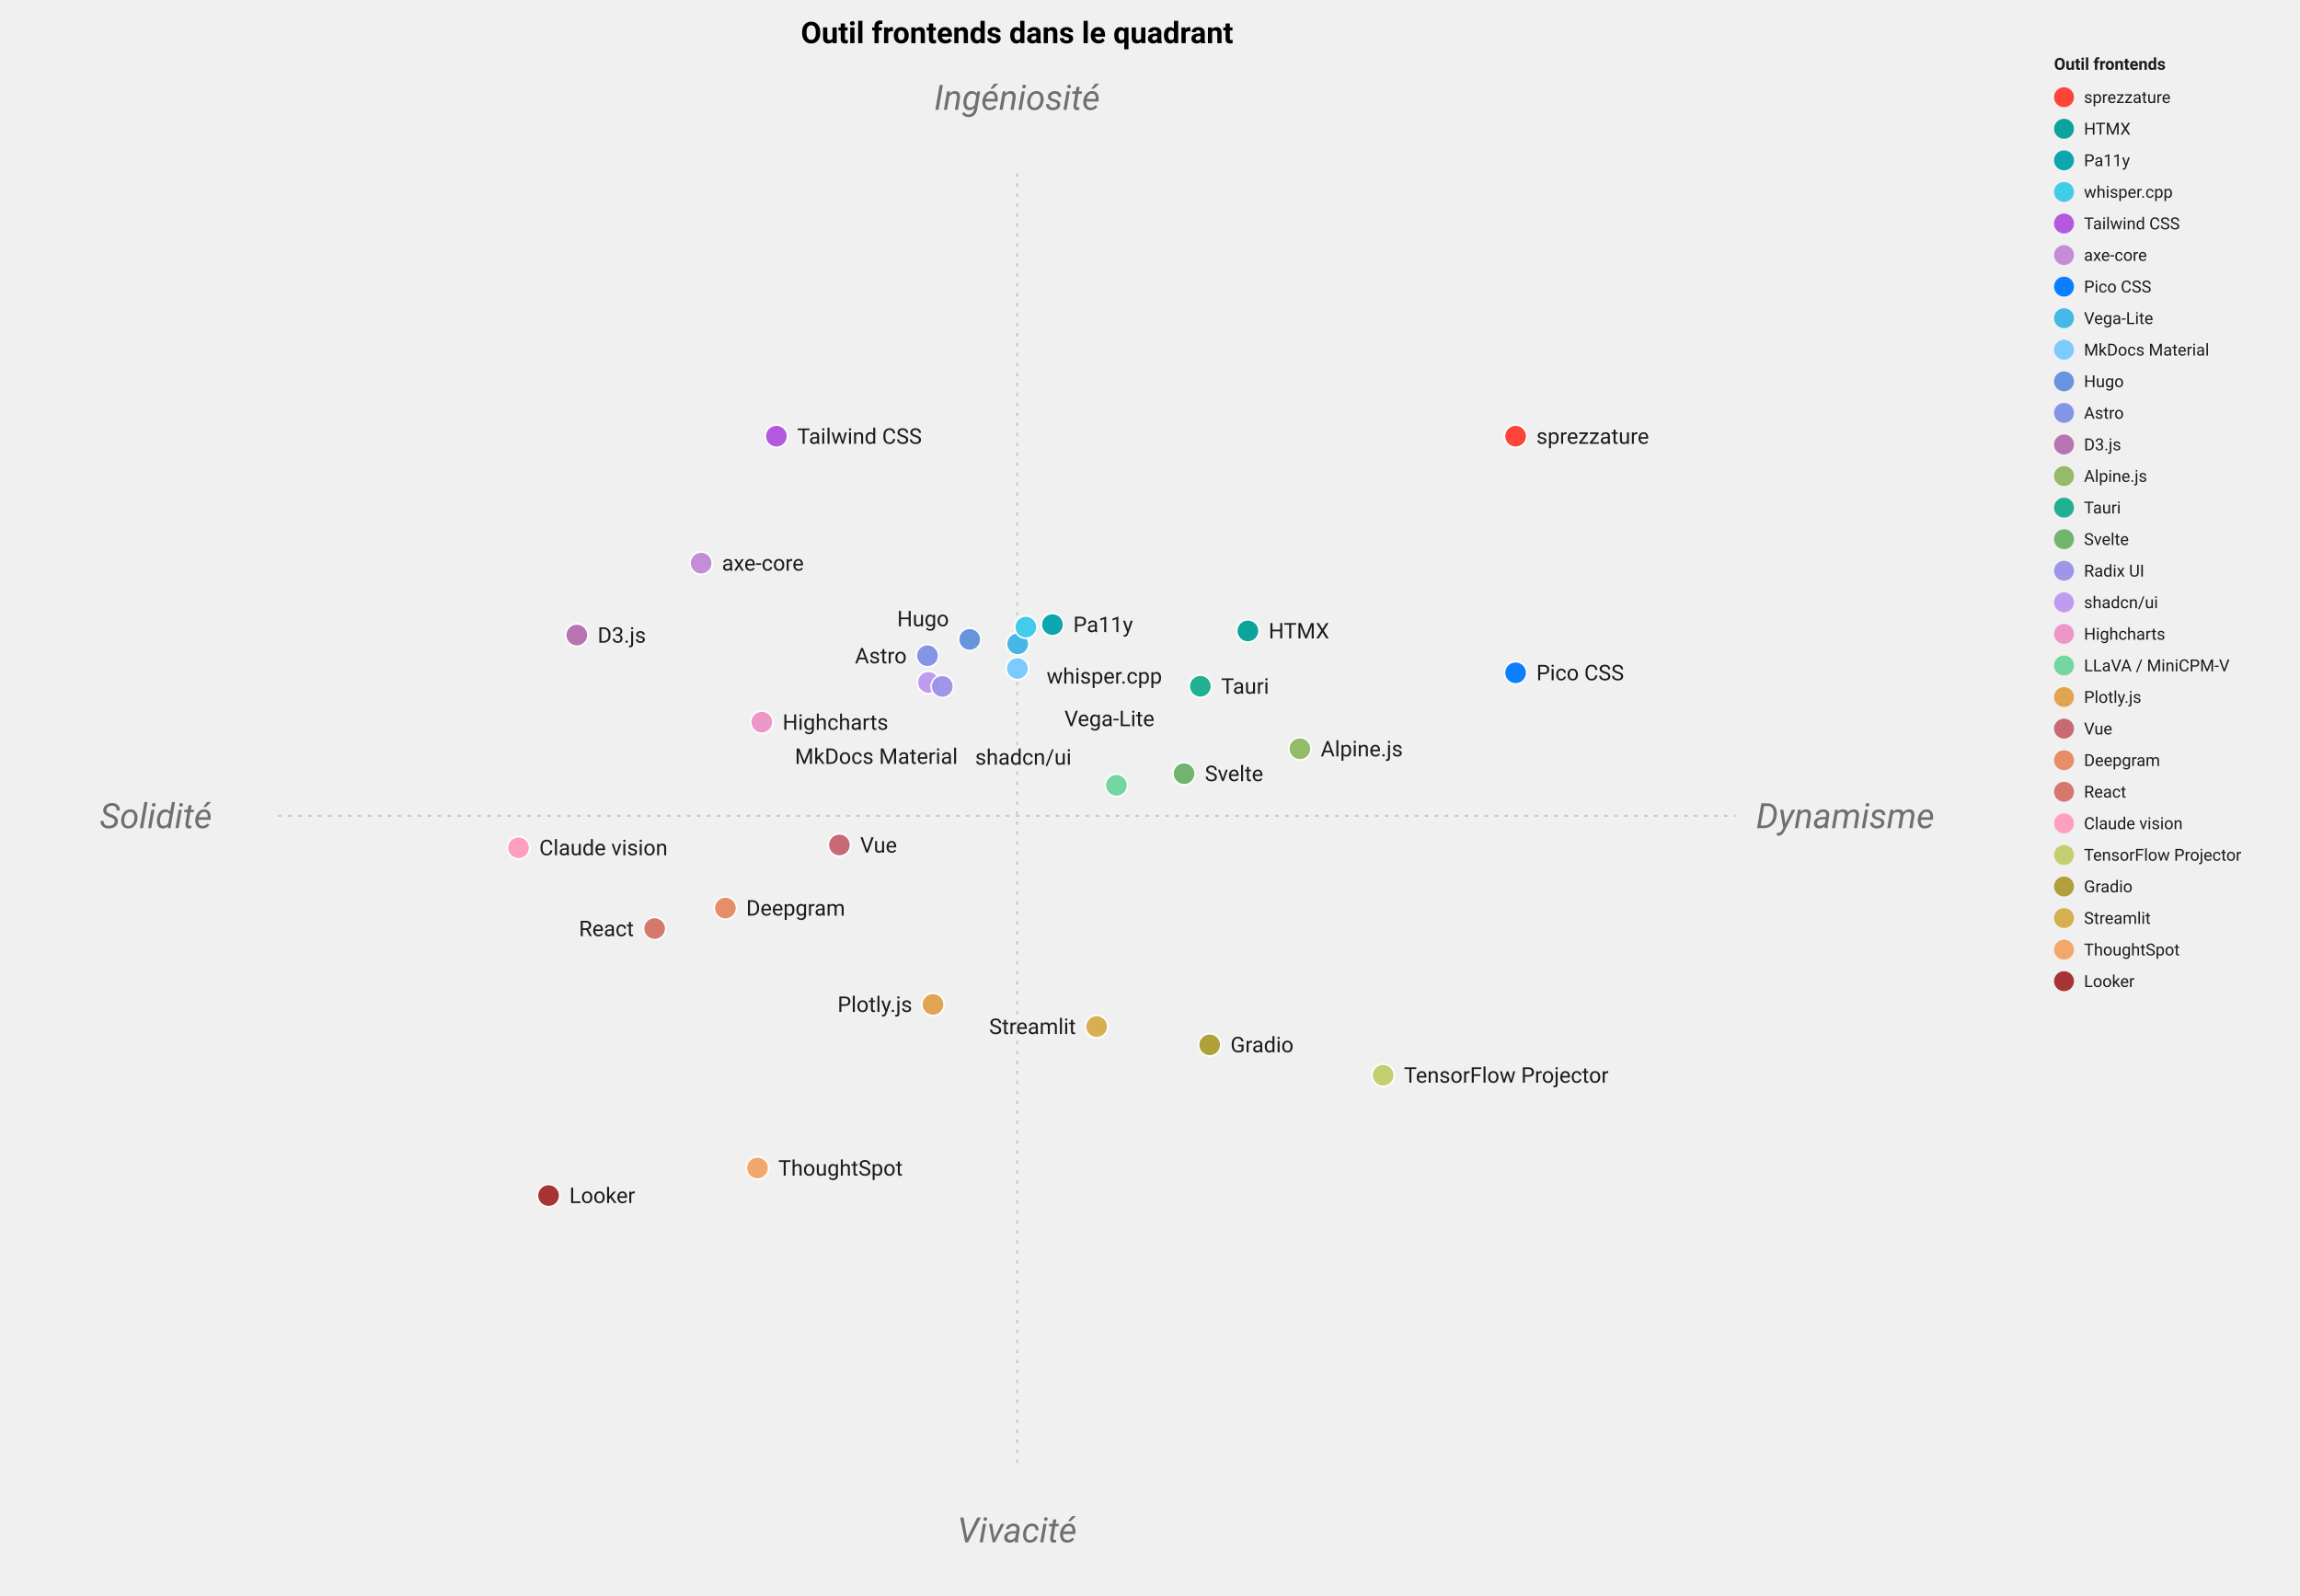
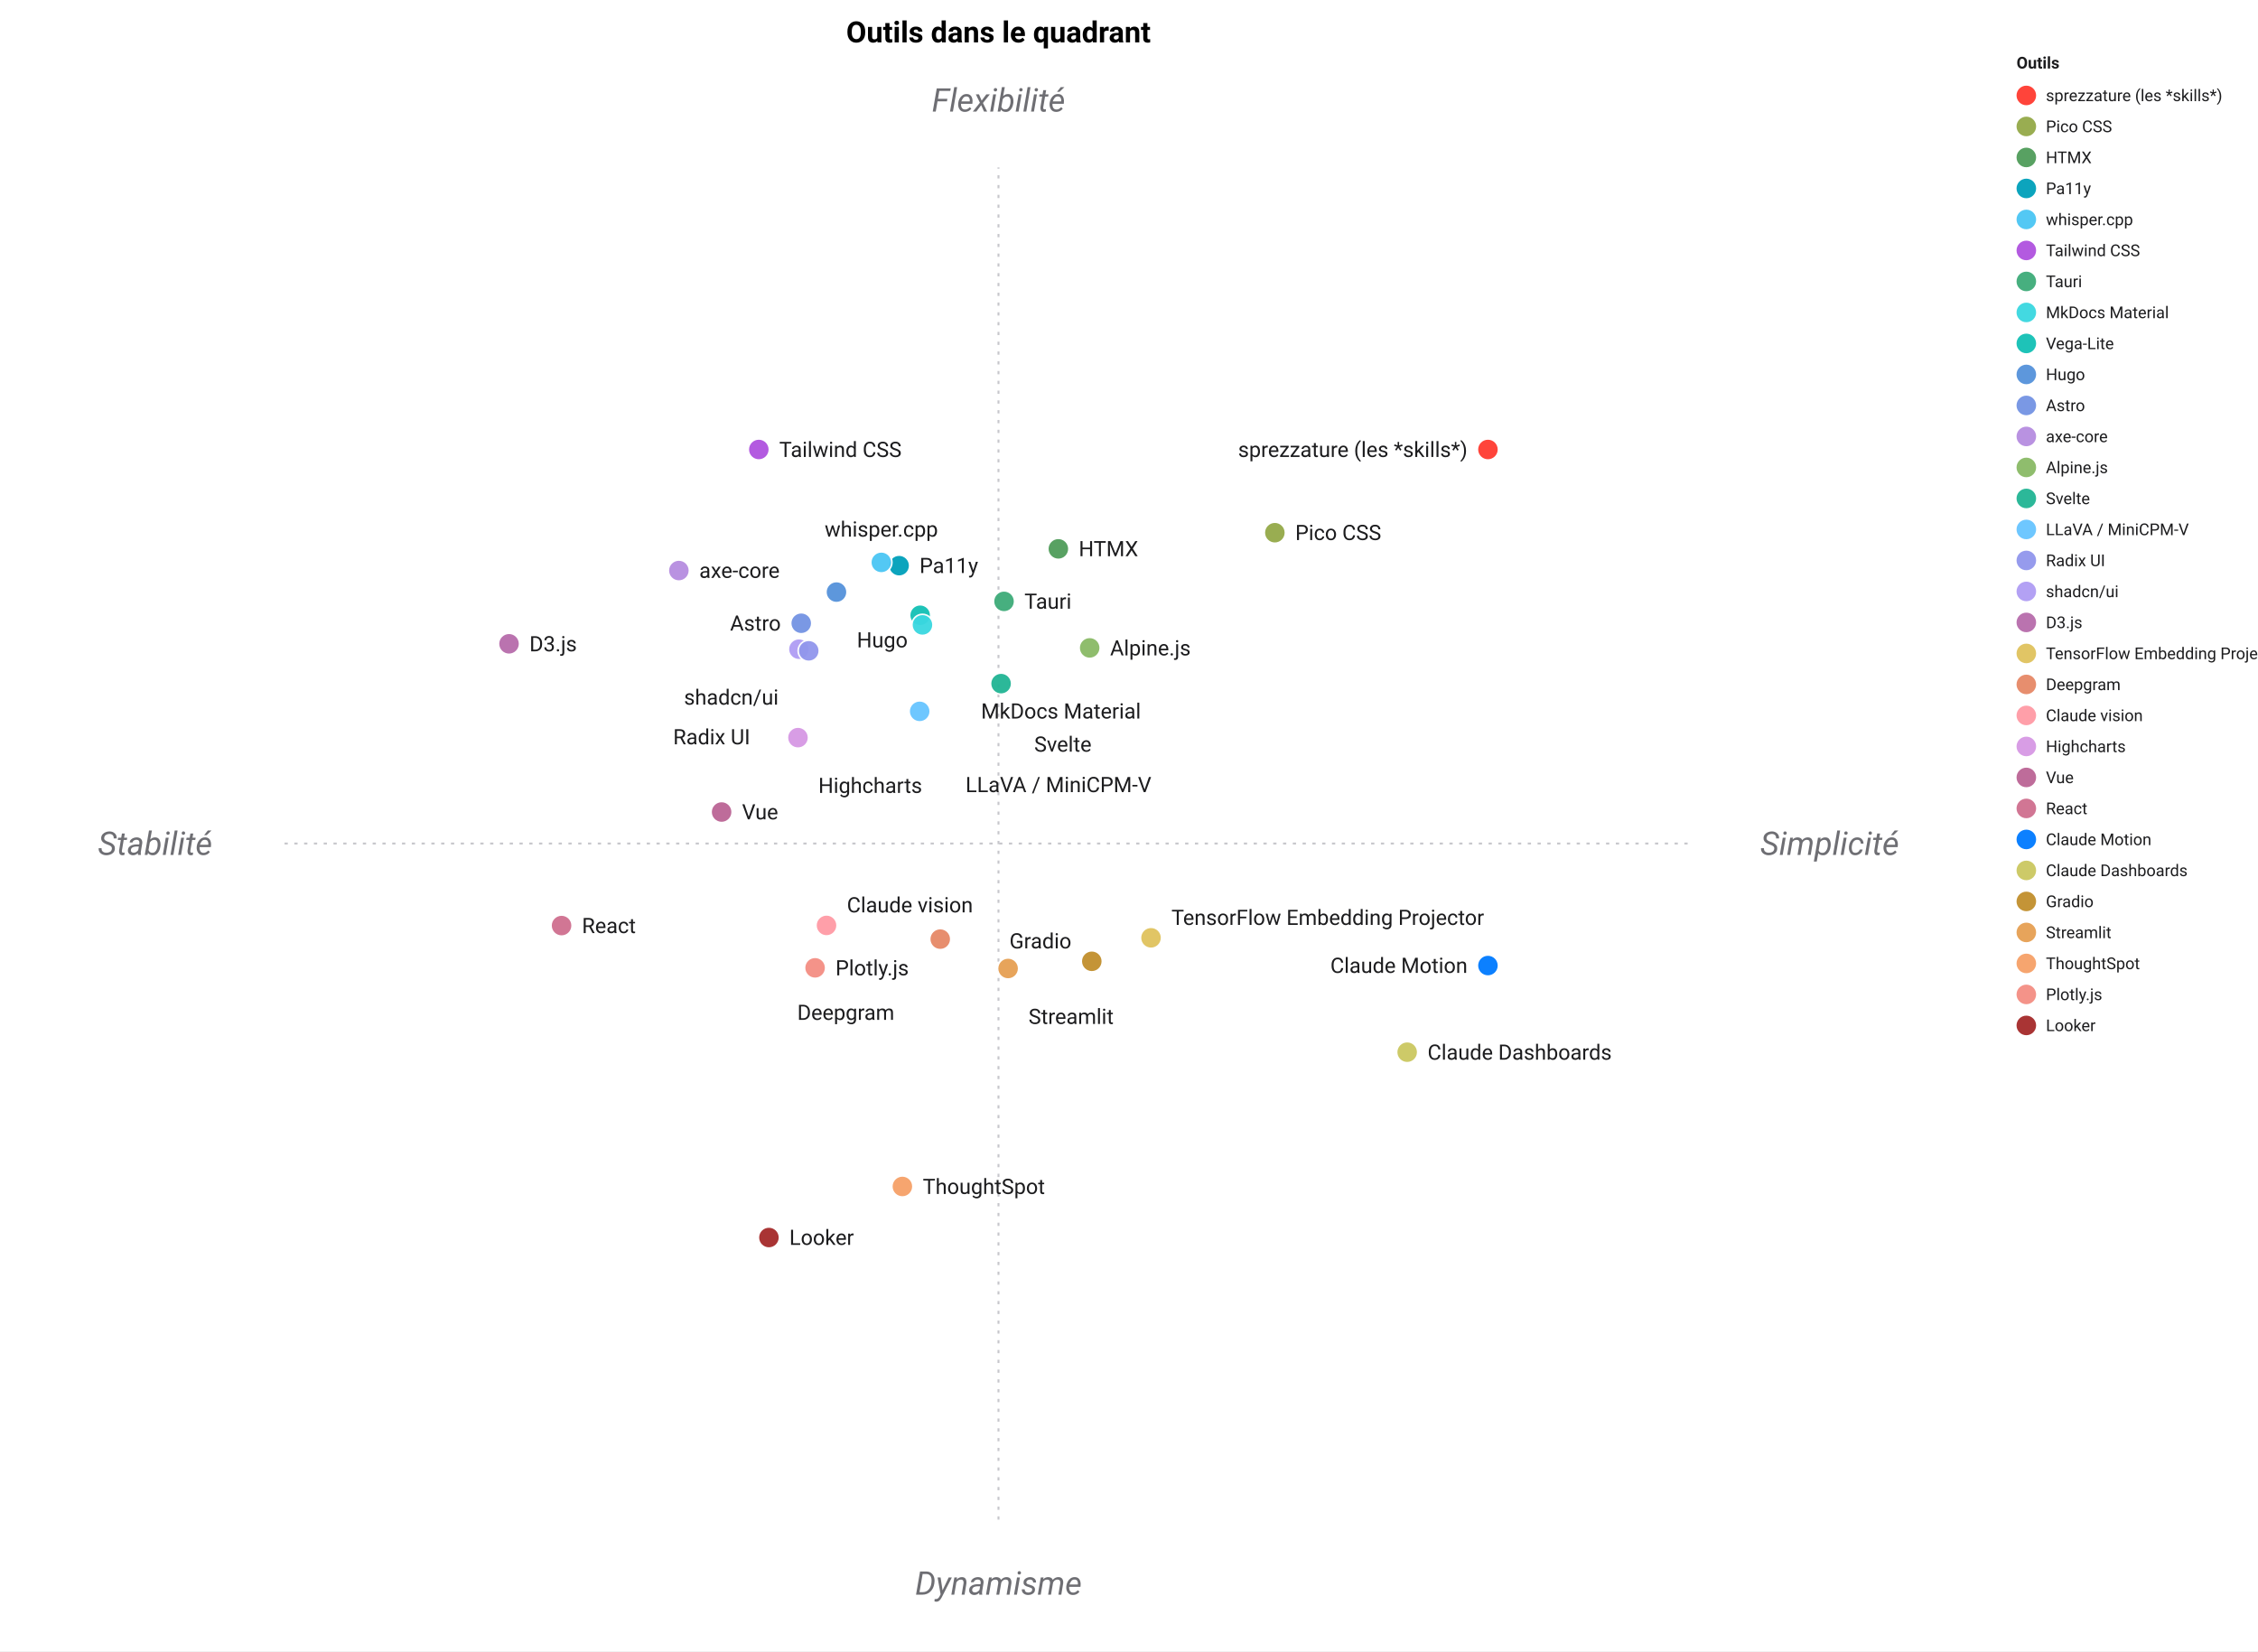
- <svg xmlns="http://www.w3.org/2000/svg" width="1384" height="960" viewBox="0 0 1384 960" role="img" aria-labelledby="sp-title sp-desc" font-family="Roboto, -apple-system, Helvetica, Arial, sans-serif">
+ <svg xmlns="http://www.w3.org/2000/svg" width="1384" height="1012" viewBox="0 0 1384 1012" role="img" aria-labelledby="sp-title sp-desc" font-family="Roboto, -apple-system, Helvetica, Arial, sans-serif">
+   <rect width="1384" height="1012" fill="#FFFFFF" />
  <style>.sp-dot{cursor:pointer}.sp-dot:hover circle,.sp-dot:focus circle{stroke-width:2.4}.sp-dot:hover,.sp-dot:focus{filter:brightness(1.08);outline:none}</style>
-   <line x1="167.4" y1="491.0" x2="1044.4" y2="491.0" stroke="#C7C7CC" stroke-width="1.2" stroke-dasharray="2,4" />
-   <line x1="612.0" y1="880.4" x2="612.0" y2="101.6" stroke="#C7C7CC" stroke-width="1.2" stroke-dasharray="2,4" />
-   <text data-pole="right" x="1164.0" y="498.4" font-size="21" font-style="italic" fill="#6E6E73" text-anchor="end">Dynamisme</text>
-   <text data-pole="left" x="60.0" y="498.4" font-size="21" font-style="italic" fill="#6E6E73" text-anchor="start">Solidité</text>
-   <text data-pole="top" x="612.0" y="66.1" font-size="21" font-style="italic" fill="#6E6E73" text-anchor="middle">Ingéniosité</text>
-   <text data-pole="bottom" x="612.0" y="928.2" font-size="21" font-style="italic" fill="#6E6E73" text-anchor="middle">Vivacité</text>
-   <g class="sp-dot" tabindex="0" role="img" aria-label="Outil frontends: sprezzature Local-first: 5 Léger: 5 Personnalisable: 5 Accessibilité: 5 Maturité: 2 Intégré: 5 Interactif: 4 Libre: 5 Facilité: 4 Écosystème: 2">
-     <circle cx="912.0" cy="262.5" r="6.72" fill="#FF3B30" stroke="white" stroke-width="1" opacity="0.95" />
+   <line x1="174.4" y1="517.0" x2="1038.0" y2="517.0" stroke="#C7C7CC" stroke-width="1.2" stroke-dasharray="2,4" />
+   <line x1="612.0" y1="931.4" x2="612.0" y2="102.6" stroke="#C7C7CC" stroke-width="1.2" stroke-dasharray="2,4" />
+   <text data-pole="right" x="1164.0" y="524.0" font-size="20" font-style="italic" fill="#6E6E73" text-anchor="end">Simplicité</text>
+   <text data-pole="left" x="60.0" y="524.0" font-size="20" font-style="italic" fill="#6E6E73" text-anchor="start">Stabilité</text>
+   <text data-pole="top" x="612.0" y="68.4" font-size="20" font-style="italic" fill="#6E6E73" text-anchor="middle">Flexibilité</text>
+   <text data-pole="bottom" x="612.0" y="977.4" font-size="20" font-style="italic" fill="#6E6E73" text-anchor="middle">Dynamisme</text>
+   <g class="sp-dot" tabindex="0" role="img" aria-label="Outils: sprezzature (les *skills*) Local-first: 5 Léger: 5 Personnalisable: 5 Accessibilité: 5 Maturité: 2 Intégré: 5 Interactif: 4 Libre: 5 Facilité: 4 Écosystème: 2">
+     <circle cx="912.0" cy="275.5" r="6.48" fill="#FF3B30" stroke="white" stroke-width="1" opacity="0.95" />
  </g>
-   <text x="924.5" y="267.1" font-size="13" fill="#1C1C1E" text-anchor="start">sprezzature</text>
-   <g class="sp-dot" tabindex="0" role="img" aria-label="Outil frontends: React Local-first: 5 Léger: 1 Personnalisable: 3 Accessibilité: 2 Maturité: 5 Intégré: 1 Interactif: 4 Libre: 5 Facilité: 2 Écosystème: 5">
-     <circle cx="393.9" cy="558.8" r="6.72" fill="#D47366" stroke="white" stroke-width="1" opacity="0.95" />
+   <text x="899.5" y="280.1" font-size="13" fill="#1C1C1E" text-anchor="end">sprezzature (les *skills*)</text>
+   <g class="sp-dot" tabindex="0" role="img" aria-label="Outils: React Local-first: 5 Léger: 1 Personnalisable: 3 Accessibilité: 2 Maturité: 5 Intégré: 1 Interactif: 4 Libre: 5 Facilité: 2 Écosystème: 5">
+     <circle cx="344.2" cy="567.3" r="6.48" fill="#CF6F8F" stroke="white" stroke-width="1" opacity="0.95" />
  </g>
-   <text x="381.4" y="563.4" font-size="13" fill="#1C1C1E" text-anchor="end">React</text>
-   <g class="sp-dot" tabindex="0" role="img" aria-label="Outil frontends: Vue Local-first: 5 Léger: 2 Personnalisable: 3 Accessibilité: 3 Maturité: 5 Intégré: 1 Interactif: 4 Libre: 5 Facilité: 3 Écosystème: 4">
-     <circle cx="505.1" cy="508.5" r="6.72" fill="#C5646E" stroke="white" stroke-width="1" opacity="0.95" />
+   <text x="356.7" y="571.9" font-size="13" fill="#1C1C1E" text-anchor="start">React</text>
+   <g class="sp-dot" tabindex="0" role="img" aria-label="Outils: Vue Local-first: 5 Léger: 2 Personnalisable: 3 Accessibilité: 3 Maturité: 5 Intégré: 1 Interactif: 4 Libre: 5 Facilité: 3 Écosystème: 4">
+     <circle cx="442.3" cy="497.7" r="6.48" fill="#BB6595" stroke="white" stroke-width="1" opacity="0.95" />
  </g>
-   <text x="517.6" y="513.1" font-size="13" fill="#1C1C1E" text-anchor="start">Vue</text>
-   <g class="sp-dot" tabindex="0" role="img" aria-label="Outil frontends: Svelte Local-first: 5 Léger: 4 Personnalisable: 3 Accessibilité: 3 Maturité: 4 Intégré: 1 Interactif: 4 Libre: 5 Facilité: 4 Écosystème: 3">
-     <circle cx="712.5" cy="465.6" r="6.72" fill="#6AB169" stroke="white" stroke-width="1" opacity="0.95" />
+   <text x="454.8" y="502.2" font-size="13" fill="#1C1C1E" text-anchor="start">Vue</text>
+   <g class="sp-dot" tabindex="0" role="img" aria-label="Outils: Svelte Local-first: 5 Léger: 4 Personnalisable: 3 Accessibilité: 3 Maturité: 4 Intégré: 1 Interactif: 4 Libre: 5 Facilité: 4 Écosystème: 3">
+     <circle cx="613.6" cy="419.0" r="6.48" fill="#22B494" stroke="white" stroke-width="1" opacity="0.95" />
  </g>
-   <text x="725.0" y="470.1" font-size="13" fill="#1C1C1E" text-anchor="start">Svelte</text>
-   <g class="sp-dot" tabindex="0" role="img" aria-label="Outil frontends: HTMX Local-first: 5 Léger: 4 Personnalisable: 4 Accessibilité: 4 Maturité: 3 Intégré: 1 Interactif: 3 Libre: 5 Facilité: 4 Écosystème: 3">
-     <circle cx="750.9" cy="379.7" r="6.72" fill="#00A096" stroke="white" stroke-width="1" opacity="0.95" />
+   <text x="633.9" y="460.7" font-size="13" fill="#1C1C1E" text-anchor="start">Svelte</text>
+   <g class="sp-dot" tabindex="0" role="img" aria-label="Outils: HTMX Local-first: 5 Léger: 4 Personnalisable: 4 Accessibilité: 4 Maturité: 3 Intégré: 1 Interactif: 3 Libre: 5 Facilité: 4 Écosystème: 3">
+     <circle cx="648.7" cy="336.4" r="6.48" fill="#509C5A" stroke="white" stroke-width="1" opacity="0.95" />
  </g>
-   <text x="763.4" y="384.2" font-size="13" fill="#1C1C1E" text-anchor="start">HTMX</text>
-   <g class="sp-dot" tabindex="0" role="img" aria-label="Outil frontends: Alpine.js Local-first: 5 Léger: 4 Personnalisable: 3 Accessibilité: 3 Maturité: 3 Intégré: 1 Interactif: 3 Libre: 5 Facilité: 4 Écosystème: 3">
-     <circle cx="782.2" cy="450.6" r="6.72" fill="#90B961" stroke="white" stroke-width="1" opacity="0.95" />
+   <text x="661.2" y="340.9" font-size="13" fill="#1C1C1E" text-anchor="start">HTMX</text>
+   <g class="sp-dot" tabindex="0" role="img" aria-label="Outils: Alpine.js Local-first: 5 Léger: 4 Personnalisable: 3 Accessibilité: 3 Maturité: 3 Intégré: 1 Interactif: 3 Libre: 5 Facilité: 4 Écosystème: 3">
+     <circle cx="667.9" cy="397.1" r="6.48" fill="#89BA66" stroke="white" stroke-width="1" opacity="0.95" />
  </g>
-   <text x="794.7" y="455.2" font-size="13" fill="#1C1C1E" text-anchor="start">Alpine.js</text>
-   <g class="sp-dot" tabindex="0" role="img" aria-label="Outil frontends: Tailwind CSS Local-first: 5 Léger: 4 Personnalisable: 5 Accessibilité: 4 Maturité: 5 Intégré: 2 Interactif: 1 Libre: 5 Facilité: 4 Écosystème: 5">
-     <circle cx="467.2" cy="262.5" r="6.72" fill="#AF52DE" stroke="white" stroke-width="1" opacity="0.95" />
+   <text x="680.4" y="401.7" font-size="13" fill="#1C1C1E" text-anchor="start">Alpine.js</text>
+   <g class="sp-dot" tabindex="0" role="img" aria-label="Outils: Tailwind CSS Local-first: 5 Léger: 4 Personnalisable: 5 Accessibilité: 4 Maturité: 5 Intégré: 2 Interactif: 1 Libre: 5 Facilité: 4 Écosystème: 5">
+     <circle cx="465.1" cy="275.5" r="6.48" fill="#AF52DE" stroke="white" stroke-width="1" opacity="0.95" />
  </g>
-   <text x="479.7" y="267.1" font-size="13" fill="#1C1C1E" text-anchor="start">Tailwind CSS</text>
-   <g class="sp-dot" tabindex="0" role="img" aria-label="Outil frontends: Pico CSS Local-first: 5 Léger: 5 Personnalisable: 2 Accessibilité: 4 Maturité: 3 Intégré: 1 Interactif: 1 Libre: 5 Facilité: 5 Écosystème: 2">
-     <circle cx="912.0" cy="404.9" r="6.72" fill="#007AFF" stroke="white" stroke-width="1" opacity="0.95" />
+   <text x="477.6" y="280.1" font-size="13" fill="#1C1C1E" text-anchor="start">Tailwind CSS</text>
+   <g class="sp-dot" tabindex="0" role="img" aria-label="Outils: Pico CSS Local-first: 5 Léger: 5 Personnalisable: 2 Accessibilité: 4 Maturité: 3 Intégré: 1 Interactif: 1 Libre: 5 Facilité: 5 Écosystème: 2">
+     <circle cx="781.4" cy="326.5" r="6.48" fill="#94A948" stroke="white" stroke-width="1" opacity="0.95" />
  </g>
-   <text x="924.5" y="409.4" font-size="13" fill="#1C1C1E" text-anchor="start">Pico CSS</text>
-   <g class="sp-dot" tabindex="0" role="img" aria-label="Outil frontends: shadcn/ui Local-first: 5 Léger: 3 Personnalisable: 4 Accessibilité: 4 Maturité: 4 Intégré: 1 Interactif: 4 Libre: 5 Facilité: 3 Écosystème: 4">
-     <circle cx="558.7" cy="410.7" r="6.72" fill="#BC99EE" stroke="white" stroke-width="1" opacity="0.95" />
+   <text x="793.9" y="331.0" font-size="13" fill="#1C1C1E" text-anchor="start">Pico CSS</text>
+   <g class="sp-dot" tabindex="0" role="img" aria-label="Outils: shadcn/ui Local-first: 5 Léger: 3 Personnalisable: 4 Accessibilité: 4 Maturité: 4 Intégré: 1 Interactif: 4 Libre: 5 Facilité: 3 Écosystème: 4">
+     <circle cx="489.7" cy="397.9" r="6.48" fill="#AF9CF3" stroke="white" stroke-width="1" opacity="0.95" />
  </g>
-   <text x="586.8" y="460.2" font-size="13" fill="#1C1C1E" text-anchor="start">shadcn/ui</text>
-   <g class="sp-dot" tabindex="0" role="img" aria-label="Outil frontends: Radix UI Local-first: 5 Léger: 3 Personnalisable: 3 Accessibilité: 5 Maturité: 4 Intégré: 1 Interactif: 4 Libre: 5 Facilité: 3 Écosystème: 4">
-     <circle cx="567.0" cy="413.1" r="6.72" fill="#9C92E9" stroke="white" stroke-width="1" opacity="0.95" />
+   <text x="477.2" y="431.9" font-size="13" fill="#1C1C1E" text-anchor="end">shadcn/ui</text>
+   <g class="sp-dot" tabindex="0" role="img" aria-label="Outils: Radix UI Local-first: 5 Léger: 3 Personnalisable: 3 Accessibilité: 5 Maturité: 4 Intégré: 1 Interactif: 4 Libre: 5 Facilité: 3 Écosystème: 4">
+     <circle cx="495.7" cy="398.9" r="6.48" fill="#9196EC" stroke="white" stroke-width="1" opacity="0.95" />
  </g>
-   <g class="sp-dot" tabindex="0" role="img" aria-label="Outil frontends: Vega-Lite Local-first: 5 Léger: 3 Personnalisable: 4 Accessibilité: 4 Maturité: 4 Intégré: 2 Interactif: 4 Libre: 5 Facilité: 4 Écosystème: 4">
-     <circle cx="612.4" cy="387.5" r="6.72" fill="#3FB5E7" stroke="white" stroke-width="1" opacity="0.95" />
+   <text x="459.8" y="456.2" font-size="13" fill="#1C1C1E" text-anchor="end">Radix UI</text>
+   <g class="sp-dot" tabindex="0" role="img" aria-label="Outils: Vega-Lite Local-first: 5 Léger: 3 Personnalisable: 4 Accessibilité: 4 Maturité: 4 Intégré: 2 Interactif: 4 Libre: 5 Facilité: 4 Écosystème: 4">
+     <circle cx="564.0" cy="377.1" r="6.48" fill="#13C0B4" stroke="white" stroke-width="1" opacity="0.95" />
  </g>
-   <text x="640.5" y="437.0" font-size="13" fill="#1C1C1E" text-anchor="start">Vega-Lite</text>
-   <g class="sp-dot" tabindex="0" role="img" aria-label="Outil frontends: D3.js Local-first: 5 Léger: 4 Personnalisable: 5 Accessibilité: 3 Maturité: 5 Intégré: 1 Interactif: 5 Libre: 5 Facilité: 1 Écosystème: 5">
-     <circle cx="347.1" cy="382.2" r="6.72" fill="#B66DAE" stroke="white" stroke-width="1" opacity="0.95" />
+   <g class="sp-dot" tabindex="0" role="img" aria-label="Outils: D3.js Local-first: 5 Léger: 4 Personnalisable: 5 Accessibilité: 3 Maturité: 5 Intégré: 1 Interactif: 5 Libre: 5 Facilité: 1 Écosystème: 5">
+     <circle cx="312.0" cy="394.6" r="6.48" fill="#B76CAB" stroke="white" stroke-width="1" opacity="0.95" />
  </g>
-   <text x="359.6" y="386.8" font-size="13" fill="#1C1C1E" text-anchor="start">D3.js</text>
-   <g class="sp-dot" tabindex="0" role="img" aria-label="Outil frontends: Plotly.js Local-first: 5 Léger: 1 Personnalisable: 2 Accessibilité: 3 Maturité: 4 Intégré: 1 Interactif: 5 Libre: 4 Facilité: 3 Écosystème: 4">
-     <circle cx="561.4" cy="604.5" r="6.72" fill="#E0A14C" stroke="white" stroke-width="1" opacity="0.95" />
+   <text x="324.5" y="399.2" font-size="13" fill="#1C1C1E" text-anchor="start">D3.js</text>
+   <g class="sp-dot" tabindex="0" role="img" aria-label="Outils: Plotly.js Local-first: 5 Léger: 1 Personnalisable: 2 Accessibilité: 3 Maturité: 4 Intégré: 1 Interactif: 5 Libre: 4 Facilité: 3 Écosystème: 4">
+     <circle cx="499.6" cy="593.2" r="6.48" fill="#F38E83" stroke="white" stroke-width="1" opacity="0.95" />
  </g>
-   <text x="548.9" y="609.0" font-size="13" fill="#1C1C1E" text-anchor="end">Plotly.js</text>
-   <g class="sp-dot" tabindex="0" role="img" aria-label="Outil frontends: Gradio Local-first: 4 Léger: 2 Personnalisable: 1 Accessibilité: 3 Maturité: 4 Intégré: 1 Interactif: 4 Libre: 4 Facilité: 5 Écosystème: 3">
-     <circle cx="727.9" cy="628.8" r="6.72" fill="#AC9C31" stroke="white" stroke-width="1" opacity="0.95" />
+   <text x="512.1" y="597.8" font-size="13" fill="#1C1C1E" text-anchor="start">Plotly.js</text>
+   <g class="sp-dot" tabindex="0" role="img" aria-label="Outils: Gradio Local-first: 4 Léger: 2 Personnalisable: 1 Accessibilité: 3 Maturité: 4 Intégré: 1 Interactif: 4 Libre: 4 Facilité: 5 Écosystème: 3">
+     <circle cx="669.2" cy="589.2" r="6.48" fill="#C18F2D" stroke="white" stroke-width="1" opacity="0.95" />
  </g>
-   <text x="740.4" y="633.3" font-size="13" fill="#1C1C1E" text-anchor="start">Gradio</text>
-   <g class="sp-dot" tabindex="0" role="img" aria-label="Outil frontends: Streamlit Local-first: 4 Léger: 2 Personnalisable: 1 Accessibilité: 3 Maturité: 4 Intégré: 1 Interactif: 4 Libre: 4 Facilité: 5 Écosystème: 4">
-     <circle cx="659.9" cy="617.8" r="6.72" fill="#D4AC49" stroke="white" stroke-width="1" opacity="0.95" />
+   <text x="656.7" y="581.3" font-size="13" fill="#1C1C1E" text-anchor="end">Gradio</text>
+   <g class="sp-dot" tabindex="0" role="img" aria-label="Outils: Streamlit Local-first: 4 Léger: 2 Personnalisable: 1 Accessibilité: 3 Maturité: 4 Intégré: 1 Interactif: 4 Libre: 4 Facilité: 5 Écosystème: 4">
+     <circle cx="617.9" cy="593.6" r="6.48" fill="#E6A053" stroke="white" stroke-width="1" opacity="0.95" />
  </g>
-   <text x="647.4" y="622.3" font-size="13" fill="#1C1C1E" text-anchor="end">Streamlit</text>
-   <g class="sp-dot" tabindex="0" role="img" aria-label="Outil frontends: Tauri Local-first: 5 Léger: 4 Personnalisable: 4 Accessibilité: 3 Maturité: 3 Intégré: 1 Interactif: 3 Libre: 5 Facilité: 3 Écosystème: 3">
-     <circle cx="722.3" cy="413.0" r="6.72" fill="#17AE8E" stroke="white" stroke-width="1" opacity="0.95" />
+   <text x="630.4" y="627.6" font-size="13" fill="#1C1C1E" text-anchor="start">Streamlit</text>
+   <g class="sp-dot" tabindex="0" role="img" aria-label="Outils: Tauri Local-first: 5 Léger: 4 Personnalisable: 4 Accessibilité: 3 Maturité: 3 Intégré: 1 Interactif: 3 Libre: 5 Facilité: 3 Écosystème: 3">
+     <circle cx="615.4" cy="368.6" r="6.48" fill="#3EAB79" stroke="white" stroke-width="1" opacity="0.95" />
  </g>
-   <text x="734.8" y="417.5" font-size="13" fill="#1C1C1E" text-anchor="start">Tauri</text>
-   <g class="sp-dot" tabindex="0" role="img" aria-label="Outil frontends: Hugo Local-first: 5 Léger: 4 Personnalisable: 4 Accessibilité: 3 Maturité: 4 Intégré: 1 Interactif: 2 Libre: 5 Facilité: 3 Écosystème: 4">
-     <circle cx="583.5" cy="384.8" r="6.72" fill="#6090DC" stroke="white" stroke-width="1" opacity="0.95" />
+   <text x="627.9" y="373.1" font-size="13" fill="#1C1C1E" text-anchor="start">Tauri</text>
+   <g class="sp-dot" tabindex="0" role="img" aria-label="Outils: Hugo Local-first: 5 Léger: 4 Personnalisable: 4 Accessibilité: 3 Maturité: 4 Intégré: 1 Interactif: 2 Libre: 5 Facilité: 3 Écosystème: 4">
+     <circle cx="512.7" cy="362.9" r="6.48" fill="#5592DA" stroke="white" stroke-width="1" opacity="0.95" />
  </g>
-   <text x="571.0" y="376.9" font-size="13" fill="#1C1C1E" text-anchor="end">Hugo</text>
-   <g class="sp-dot" tabindex="0" role="img" aria-label="Outil frontends: Astro Local-first: 5 Léger: 3 Personnalisable: 4 Accessibilité: 4 Maturité: 4 Intégré: 1 Interactif: 3 Libre: 5 Facilité: 3 Écosystème: 4">
-     <circle cx="558.1" cy="394.6" r="6.72" fill="#7F91E5" stroke="white" stroke-width="1" opacity="0.95" />
+   <text x="525.2" y="396.8" font-size="13" fill="#1C1C1E" text-anchor="start">Hugo</text>
+   <g class="sp-dot" tabindex="0" role="img" aria-label="Outils: Astro Local-first: 5 Léger: 3 Personnalisable: 4 Accessibilité: 4 Maturité: 4 Intégré: 1 Interactif: 3 Libre: 5 Facilité: 3 Écosystème: 4">
+     <circle cx="491.1" cy="382.0" r="6.48" fill="#7393E3" stroke="white" stroke-width="1" opacity="0.95" />
  </g>
-   <text x="545.6" y="399.2" font-size="13" fill="#1C1C1E" text-anchor="end">Astro</text>
-   <g class="sp-dot" tabindex="0" role="img" aria-label="Outil frontends: MkDocs Material Local-first: 5 Léger: 4 Personnalisable: 3 Accessibilité: 4 Maturité: 4 Intégré: 1 Interactif: 2 Libre: 4 Facilité: 4 Écosystème: 4">
-     <circle cx="612.2" cy="402.3" r="6.72" fill="#77CAFF" stroke="white" stroke-width="1" opacity="0.95" />
+   <text x="478.6" y="386.5" font-size="13" fill="#1C1C1E" text-anchor="end">Astro</text>
+   <g class="sp-dot" tabindex="0" role="img" aria-label="Outils: MkDocs Material Local-first: 5 Léger: 4 Personnalisable: 3 Accessibilité: 4 Maturité: 4 Intégré: 1 Interactif: 2 Libre: 4 Facilité: 4 Écosystème: 4">
+     <circle cx="565.4" cy="383.0" r="6.48" fill="#3AD7DF" stroke="white" stroke-width="1" opacity="0.95" />
  </g>
-   <text x="576.3" y="459.7" font-size="13" fill="#1C1C1E" text-anchor="end">MkDocs Material</text>
-   <g class="sp-dot" tabindex="0" role="img" aria-label="Outil frontends: axe-core Local-first: 5 Léger: 4 Personnalisable: 3 Accessibilité: 5 Maturité: 5 Intégré: 1 Interactif: 1 Libre: 4 Facilité: 3 Écosystème: 5">
-     <circle cx="421.9" cy="338.9" r="6.72" fill="#C188D6" stroke="white" stroke-width="1" opacity="0.95" />
+   <text x="601.3" y="440.4" font-size="13" fill="#1C1C1E" text-anchor="start">MkDocs Material</text>
+   <g class="sp-dot" tabindex="0" role="img" aria-label="Outils: axe-core Local-first: 5 Léger: 4 Personnalisable: 3 Accessibilité: 5 Maturité: 5 Intégré: 1 Interactif: 1 Libre: 4 Facilité: 3 Écosystème: 5">
+     <circle cx="416.1" cy="349.7" r="6.48" fill="#B68DDF" stroke="white" stroke-width="1" opacity="0.95" />
  </g>
-   <text x="434.4" y="343.4" font-size="13" fill="#1C1C1E" text-anchor="start">axe-core</text>
-   <g class="sp-dot" tabindex="0" role="img" aria-label="Outil frontends: Pa11y Local-first: 5 Léger: 3 Personnalisable: 3 Accessibilité: 5 Maturité: 4 Intégré: 1 Interactif: 1 Libre: 5 Facilité: 3 Écosystème: 3">
-     <circle cx="633.3" cy="375.9" r="6.72" fill="#00A3AD" stroke="white" stroke-width="1" opacity="0.95" />
+   <text x="428.6" y="354.2" font-size="13" fill="#1C1C1E" text-anchor="start">axe-core</text>
+   <g class="sp-dot" tabindex="0" role="img" aria-label="Outils: Pa11y Local-first: 5 Léger: 3 Personnalisable: 3 Accessibilité: 5 Maturité: 4 Intégré: 1 Interactif: 1 Libre: 5 Facilité: 3 Écosystème: 3">
+     <circle cx="551.1" cy="346.7" r="6.48" fill="#00A0BA" stroke="white" stroke-width="1" opacity="0.95" />
  </g>
-   <text x="645.8" y="380.4" font-size="13" fill="#1C1C1E" text-anchor="start">Pa11y</text>
-   <g class="sp-dot" tabindex="0" role="img" aria-label="Outil frontends: Claude vision Local-first: 1 Léger: 3 Personnalisable: 3 Accessibilité: 4 Maturité: 5 Intégré: 2 Interactif: 2 Libre: 1 Facilité: 3 Écosystème: 5">
-     <circle cx="312.0" cy="510.2" r="6.72" fill="#FF9CBB" stroke="white" stroke-width="1" opacity="0.95" />
+   <text x="563.6" y="351.2" font-size="13" fill="#1C1C1E" text-anchor="start">Pa11y</text>
+   <g class="sp-dot" tabindex="0" role="img" aria-label="Outils: Claude vision Local-first: 1 Léger: 3 Personnalisable: 3 Accessibilité: 4 Maturité: 5 Intégré: 2 Interactif: 2 Libre: 1 Facilité: 3 Écosystème: 5">
+     <circle cx="506.6" cy="567.2" r="6.48" fill="#FF9AA5" stroke="white" stroke-width="1" opacity="0.95" />
  </g>
-   <text x="324.5" y="514.7" font-size="13" fill="#1C1C1E" text-anchor="start">Claude vision</text>
-   <g class="sp-dot" tabindex="0" role="img" aria-label="Outil frontends: LLaVA / MiniCPM-V Local-first: 5 Léger: 2 Personnalisable: 3 Accessibilité: 3 Maturité: 3 Intégré: 1 Interactif: 1 Libre: 5 Facilité: 2 Écosystème: 3">
-     <circle cx="671.8" cy="472.6" r="6.72" fill="#6ED59E" stroke="white" stroke-width="1" opacity="0.95" />
+   <text x="519.1" y="559.2" font-size="13" fill="#1C1C1E" text-anchor="start">Claude vision</text>
+   <g class="sp-dot" tabindex="0" role="img" aria-label="Outils: Claude Dashboards Local-first: 1 Léger: 3 Personnalisable: 2 Accessibilité: 3 Maturité: 2 Intégré: 2 Interactif: 5 Libre: 1 Facilité: 5 Écosystème: 3">
+     <circle cx="862.5" cy="644.9" r="6.48" fill="#CBC761" stroke="white" stroke-width="1" opacity="0.95" />
  </g>
-   <g class="sp-dot" tabindex="0" role="img" aria-label="Outil frontends: whisper.cpp Local-first: 5 Léger: 5 Personnalisable: 3 Accessibilité: 3 Maturité: 4 Intégré: 1 Interactif: 1 Libre: 5 Facilité: 3 Écosystème: 4">
-     <circle cx="617.3" cy="377.4" r="6.72" fill="#3ACAEA" stroke="white" stroke-width="1" opacity="0.95" />
+   <text x="875.0" y="649.5" font-size="13" fill="#1C1C1E" text-anchor="start">Claude Dashboards</text>
+   <g class="sp-dot" tabindex="0" role="img" aria-label="Outils: Claude Motion Local-first: 1 Léger: 3 Personnalisable: 3 Accessibilité: 2 Maturité: 2 Intégré: 2 Interactif: 2 Libre: 1 Facilité: 5 Écosystème: 2">
+     <circle cx="912.0" cy="591.8" r="6.48" fill="#007AFF" stroke="white" stroke-width="1" opacity="0.95" />
  </g>
-   <text x="629.8" y="411.4" font-size="13" fill="#1C1C1E" text-anchor="start">whisper.cpp</text>
-   <g class="sp-dot" tabindex="0" role="img" aria-label="Outil frontends: Deepgram Local-first: 1 Léger: 3 Personnalisable: 3 Accessibilité: 4 Maturité: 4 Intégré: 1 Interactif: 2 Libre: 1 Facilité: 3 Écosystème: 4">
-     <circle cx="436.5" cy="546.5" r="6.72" fill="#E58962" stroke="white" stroke-width="1" opacity="0.95" />
+   <text x="899.5" y="596.3" font-size="13" fill="#1C1C1E" text-anchor="end">Claude Motion</text>
+   <g class="sp-dot" tabindex="0" role="img" aria-label="Outils: LLaVA / MiniCPM-V Local-first: 5 Léger: 2 Personnalisable: 3 Accessibilité: 3 Maturité: 3 Intégré: 1 Interactif: 1 Libre: 5 Facilité: 2 Écosystème: 3">
+     <circle cx="563.7" cy="436.0" r="6.48" fill="#67C4FF" stroke="white" stroke-width="1" opacity="0.95" />
  </g>
-   <text x="449.0" y="551.0" font-size="13" fill="#1C1C1E" text-anchor="start">Deepgram</text>
-   <g class="sp-dot" tabindex="0" role="img" aria-label="Outil frontends: Looker Local-first: 1 Léger: 1 Personnalisable: 2 Accessibilité: 3 Maturité: 5 Intégré: 1 Interactif: 5 Libre: 1 Facilité: 2 Écosystème: 4">
-     <circle cx="330.1" cy="719.5" r="6.72" fill="#A52A2A" stroke="white" stroke-width="1" opacity="0.95" />
+   <text x="591.8" y="485.5" font-size="13" fill="#1C1C1E" text-anchor="start">LLaVA / MiniCPM-V</text>
+   <g class="sp-dot" tabindex="0" role="img" aria-label="Outils: whisper.cpp Local-first: 5 Léger: 5 Personnalisable: 3 Accessibilité: 3 Maturité: 4 Intégré: 1 Interactif: 1 Libre: 5 Facilité: 3 Écosystème: 4">
+     <circle cx="540.2" cy="344.7" r="6.48" fill="#4AC5F3" stroke="white" stroke-width="1" opacity="0.95" />
  </g>
-   <text x="342.6" y="724.0" font-size="13" fill="#1C1C1E" text-anchor="start">Looker</text>
-   <g class="sp-dot" tabindex="0" role="img" aria-label="Outil frontends: ThoughtSpot Local-first: 2 Léger: 1 Personnalisable: 2 Accessibilité: 3 Maturité: 4 Intégré: 1 Interactif: 5 Libre: 1 Facilité: 3 Écosystème: 4">
-     <circle cx="455.8" cy="702.9" r="6.72" fill="#F5A465" stroke="white" stroke-width="1" opacity="0.95" />
+   <text x="540.2" y="328.9" font-size="13" fill="#1C1C1E" text-anchor="middle">whisper.cpp</text>
+   <g class="sp-dot" tabindex="0" role="img" aria-label="Outils: Deepgram Local-first: 1 Léger: 3 Personnalisable: 3 Accessibilité: 4 Maturité: 4 Intégré: 1 Interactif: 2 Libre: 1 Facilité: 3 Écosystème: 4">
+     <circle cx="576.3" cy="575.6" r="6.48" fill="#E68867" stroke="white" stroke-width="1" opacity="0.95" />
  </g>
-   <text x="468.3" y="707.5" font-size="13" fill="#1C1C1E" text-anchor="start">ThoughtSpot</text>
-   <g class="sp-dot" tabindex="0" role="img" aria-label="Outil frontends: Highcharts Local-first: 5 Léger: 3 Personnalisable: 4 Accessibilité: 5 Maturité: 5 Intégré: 1 Interactif: 5 Libre: 2 Facilité: 4 Écosystème: 4">
-     <circle cx="458.4" cy="434.6" r="6.72" fill="#ED93C6" stroke="white" stroke-width="1" opacity="0.95" />
+   <text x="548.2" y="625.1" font-size="13" fill="#1C1C1E" text-anchor="end">Deepgram</text>
+   <g class="sp-dot" tabindex="0" role="img" aria-label="Outils: Looker Local-first: 1 Léger: 1 Personnalisable: 2 Accessibilité: 3 Maturité: 5 Intégré: 1 Interactif: 5 Libre: 1 Facilité: 2 Écosystème: 4">
+     <circle cx="471.3" cy="758.5" r="6.48" fill="#A52A2A" stroke="white" stroke-width="1" opacity="0.95" />
  </g>
-   <text x="470.9" y="439.2" font-size="13" fill="#1C1C1E" text-anchor="start">Highcharts</text>
-   <g class="sp-dot" tabindex="0" role="img" aria-label="Outil frontends: TensorFlow Projector Local-first: 4 Léger: 3 Personnalisable: 1 Accessibilité: 2 Maturité: 3 Intégré: 1 Interactif: 5 Libre: 5 Facilité: 3 Écosystème: 2">
-     <circle cx="832.3" cy="647.1" r="6.72" fill="#C1CE6B" stroke="white" stroke-width="1" opacity="0.95" />
+   <text x="483.8" y="763.0" font-size="13" fill="#1C1C1E" text-anchor="start">Looker</text>
+   <g class="sp-dot" tabindex="0" role="img" aria-label="Outils: ThoughtSpot Local-first: 2 Léger: 1 Personnalisable: 2 Accessibilité: 3 Maturité: 4 Intégré: 1 Interactif: 5 Libre: 1 Facilité: 3 Écosystème: 4">
+     <circle cx="553.1" cy="727.2" r="6.48" fill="#F6A168" stroke="white" stroke-width="1" opacity="0.95" />
  </g>
-   <text x="844.8" y="651.6" font-size="13" fill="#1C1C1E" text-anchor="start">TensorFlow Projector</text>
-   <text x="1236.0" y="42.0" font-size="10" font-weight="700" fill="#1C1C1E">Outil frontends</text>
+   <text x="565.6" y="731.8" font-size="13" fill="#1C1C1E" text-anchor="start">ThoughtSpot</text>
+   <g class="sp-dot" tabindex="0" role="img" aria-label="Outils: Highcharts Local-first: 5 Léger: 3 Personnalisable: 4 Accessibilité: 5 Maturité: 5 Intégré: 1 Interactif: 5 Libre: 2 Facilité: 4 Écosystème: 4">
+     <circle cx="489.1" cy="452.1" r="6.48" fill="#D698E4" stroke="white" stroke-width="1" opacity="0.95" />
+   </g>
+   <text x="501.6" y="486.0" font-size="13" fill="#1C1C1E" text-anchor="start">Highcharts</text>
+   <g class="sp-dot" tabindex="0" role="img" aria-label="Outils: TensorFlow Embedding Projector Local-first: 4 Léger: 3 Personnalisable: 1 Accessibilité: 2 Maturité: 3 Intégré: 1 Interactif: 5 Libre: 5 Facilité: 3 Écosystème: 2">
+     <circle cx="705.5" cy="574.8" r="6.48" fill="#DFC25D" stroke="white" stroke-width="1" opacity="0.95" />
+   </g>
+   <text x="718.0" y="566.9" font-size="13" fill="#1C1C1E" text-anchor="start">TensorFlow Embedding Projector</text>
+   <text x="1236.0" y="42.0" font-size="10" font-weight="700" fill="#1C1C1E">Outils</text>
  <circle cx="1242.0" cy="58.5" r="6" fill="#FF3B30" opacity="0.95" />
-   <text x="1254.0" y="62.0" font-size="10" fill="#1C1C1E">sprezzature</text>
-   <circle cx="1242.0" cy="77.5" r="6" fill="#00A096" opacity="0.95" />
-   <text x="1254.0" y="81.0" font-size="10" fill="#1C1C1E">HTMX</text>
-   <circle cx="1242.0" cy="96.5" r="6" fill="#00A3AD" opacity="0.95" />
-   <text x="1254.0" y="100.0" font-size="10" fill="#1C1C1E">Pa11y</text>
-   <circle cx="1242.0" cy="115.5" r="6" fill="#3ACAEA" opacity="0.95" />
-   <text x="1254.0" y="119.0" font-size="10" fill="#1C1C1E">whisper.cpp</text>
-   <circle cx="1242.0" cy="134.5" r="6" fill="#AF52DE" opacity="0.95" />
-   <text x="1254.0" y="138.0" font-size="10" fill="#1C1C1E">Tailwind CSS</text>
-   <circle cx="1242.0" cy="153.5" r="6" fill="#C188D6" opacity="0.95" />
-   <text x="1254.0" y="157.0" font-size="10" fill="#1C1C1E">axe-core</text>
-   <circle cx="1242.0" cy="172.5" r="6" fill="#007AFF" opacity="0.95" />
-   <text x="1254.0" y="176.0" font-size="10" fill="#1C1C1E">Pico CSS</text>
-   <circle cx="1242.0" cy="191.5" r="6" fill="#3FB5E7" opacity="0.95" />
-   <text x="1254.0" y="195.0" font-size="10" fill="#1C1C1E">Vega-Lite</text>
-   <circle cx="1242.0" cy="210.5" r="6" fill="#77CAFF" opacity="0.95" />
-   <text x="1254.0" y="214.0" font-size="10" fill="#1C1C1E">MkDocs Material</text>
-   <circle cx="1242.0" cy="229.5" r="6" fill="#6090DC" opacity="0.95" />
+   <text x="1254.0" y="62.0" font-size="10" fill="#1C1C1E">sprezzature (les *skills*)</text>
+   <circle cx="1242.0" cy="77.5" r="6" fill="#94A948" opacity="0.95" />
+   <text x="1254.0" y="81.0" font-size="10" fill="#1C1C1E">Pico CSS</text>
+   <circle cx="1242.0" cy="96.5" r="6" fill="#509C5A" opacity="0.95" />
+   <text x="1254.0" y="100.0" font-size="10" fill="#1C1C1E">HTMX</text>
+   <circle cx="1242.0" cy="115.5" r="6" fill="#00A0BA" opacity="0.95" />
+   <text x="1254.0" y="119.0" font-size="10" fill="#1C1C1E">Pa11y</text>
+   <circle cx="1242.0" cy="134.5" r="6" fill="#4AC5F3" opacity="0.95" />
+   <text x="1254.0" y="138.0" font-size="10" fill="#1C1C1E">whisper.cpp</text>
+   <circle cx="1242.0" cy="153.5" r="6" fill="#AF52DE" opacity="0.95" />
+   <text x="1254.0" y="157.0" font-size="10" fill="#1C1C1E">Tailwind CSS</text>
+   <circle cx="1242.0" cy="172.5" r="6" fill="#3EAB79" opacity="0.95" />
+   <text x="1254.0" y="176.0" font-size="10" fill="#1C1C1E">Tauri</text>
+   <circle cx="1242.0" cy="191.5" r="6" fill="#3AD7DF" opacity="0.95" />
+   <text x="1254.0" y="195.0" font-size="10" fill="#1C1C1E">MkDocs Material</text>
+   <circle cx="1242.0" cy="210.5" r="6" fill="#13C0B4" opacity="0.95" />
+   <text x="1254.0" y="214.0" font-size="10" fill="#1C1C1E">Vega-Lite</text>
+   <circle cx="1242.0" cy="229.5" r="6" fill="#5592DA" opacity="0.95" />
  <text x="1254.0" y="233.0" font-size="10" fill="#1C1C1E">Hugo</text>
-   <circle cx="1242.0" cy="248.5" r="6" fill="#7F91E5" opacity="0.95" />
+   <circle cx="1242.0" cy="248.5" r="6" fill="#7393E3" opacity="0.95" />
  <text x="1254.0" y="252.0" font-size="10" fill="#1C1C1E">Astro</text>
-   <circle cx="1242.0" cy="267.5" r="6" fill="#B66DAE" opacity="0.95" />
-   <text x="1254.0" y="271.0" font-size="10" fill="#1C1C1E">D3.js</text>
-   <circle cx="1242.0" cy="286.5" r="6" fill="#90B961" opacity="0.95" />
+   <circle cx="1242.0" cy="267.5" r="6" fill="#B68DDF" opacity="0.95" />
+   <text x="1254.0" y="271.0" font-size="10" fill="#1C1C1E">axe-core</text>
+   <circle cx="1242.0" cy="286.5" r="6" fill="#89BA66" opacity="0.95" />
  <text x="1254.0" y="290.0" font-size="10" fill="#1C1C1E">Alpine.js</text>
-   <circle cx="1242.0" cy="305.5" r="6" fill="#17AE8E" opacity="0.95" />
-   <text x="1254.0" y="309.0" font-size="10" fill="#1C1C1E">Tauri</text>
-   <circle cx="1242.0" cy="324.5" r="6" fill="#6AB169" opacity="0.95" />
-   <text x="1254.0" y="328.0" font-size="10" fill="#1C1C1E">Svelte</text>
-   <circle cx="1242.0" cy="343.5" r="6" fill="#9C92E9" opacity="0.95" />
+   <circle cx="1242.0" cy="305.5" r="6" fill="#22B494" opacity="0.95" />
+   <text x="1254.0" y="309.0" font-size="10" fill="#1C1C1E">Svelte</text>
+   <circle cx="1242.0" cy="324.5" r="6" fill="#67C4FF" opacity="0.95" />
+   <text x="1254.0" y="328.0" font-size="10" fill="#1C1C1E">LLaVA / MiniCPM-V</text>
+   <circle cx="1242.0" cy="343.5" r="6" fill="#9196EC" opacity="0.95" />
  <text x="1254.0" y="347.0" font-size="10" fill="#1C1C1E">Radix UI</text>
-   <circle cx="1242.0" cy="362.5" r="6" fill="#BC99EE" opacity="0.95" />
+   <circle cx="1242.0" cy="362.5" r="6" fill="#AF9CF3" opacity="0.95" />
  <text x="1254.0" y="366.0" font-size="10" fill="#1C1C1E">shadcn/ui</text>
-   <circle cx="1242.0" cy="381.5" r="6" fill="#ED93C6" opacity="0.95" />
-   <text x="1254.0" y="385.0" font-size="10" fill="#1C1C1E">Highcharts</text>
-   <circle cx="1242.0" cy="400.5" r="6" fill="#6ED59E" opacity="0.95" />
-   <text x="1254.0" y="404.0" font-size="10" fill="#1C1C1E">LLaVA / MiniCPM-V</text>
-   <circle cx="1242.0" cy="419.5" r="6" fill="#E0A14C" opacity="0.95" />
-   <text x="1254.0" y="423.0" font-size="10" fill="#1C1C1E">Plotly.js</text>
-   <circle cx="1242.0" cy="438.5" r="6" fill="#C5646E" opacity="0.95" />
-   <text x="1254.0" y="442.0" font-size="10" fill="#1C1C1E">Vue</text>
-   <circle cx="1242.0" cy="457.5" r="6" fill="#E58962" opacity="0.95" />
-   <text x="1254.0" y="461.0" font-size="10" fill="#1C1C1E">Deepgram</text>
-   <circle cx="1242.0" cy="476.5" r="6" fill="#D47366" opacity="0.95" />
-   <text x="1254.0" y="480.0" font-size="10" fill="#1C1C1E">React</text>
-   <circle cx="1242.0" cy="495.5" r="6" fill="#FF9CBB" opacity="0.95" />
-   <text x="1254.0" y="499.0" font-size="10" fill="#1C1C1E">Claude vision</text>
-   <circle cx="1242.0" cy="514.5" r="6" fill="#C1CE6B" opacity="0.95" />
-   <text x="1254.0" y="518.0" font-size="10" fill="#1C1C1E">TensorFlow Projector</text>
-   <circle cx="1242.0" cy="533.5" r="6" fill="#AC9C31" opacity="0.95" />
-   <text x="1254.0" y="537.0" font-size="10" fill="#1C1C1E">Gradio</text>
-   <circle cx="1242.0" cy="552.5" r="6" fill="#D4AC49" opacity="0.95" />
-   <text x="1254.0" y="556.0" font-size="10" fill="#1C1C1E">Streamlit</text>
-   <circle cx="1242.0" cy="571.5" r="6" fill="#F5A465" opacity="0.95" />
-   <text x="1254.0" y="575.0" font-size="10" fill="#1C1C1E">ThoughtSpot</text>
-   <circle cx="1242.0" cy="590.5" r="6" fill="#A52A2A" opacity="0.95" />
-   <text x="1254.0" y="594.0" font-size="10" fill="#1C1C1E">Looker</text>
-   <text x="612.0" y="26" font-size="18" font-weight="bold" fill="#000" text-anchor="middle">Outil frontends dans le quadrant</text>
+   <circle cx="1242.0" cy="381.5" r="6" fill="#B76CAB" opacity="0.95" />
+   <text x="1254.0" y="385.0" font-size="10" fill="#1C1C1E">D3.js</text>
+   <circle cx="1242.0" cy="400.5" r="6" fill="#DFC25D" opacity="0.95" />
+   <text x="1254.0" y="404.0" font-size="10" fill="#1C1C1E">TensorFlow Embedding Projector</text>
+   <circle cx="1242.0" cy="419.5" r="6" fill="#E68867" opacity="0.95" />
+   <text x="1254.0" y="423.0" font-size="10" fill="#1C1C1E">Deepgram</text>
+   <circle cx="1242.0" cy="438.5" r="6" fill="#FF9AA5" opacity="0.95" />
+   <text x="1254.0" y="442.0" font-size="10" fill="#1C1C1E">Claude vision</text>
+   <circle cx="1242.0" cy="457.5" r="6" fill="#D698E4" opacity="0.95" />
+   <text x="1254.0" y="461.0" font-size="10" fill="#1C1C1E">Highcharts</text>
+   <circle cx="1242.0" cy="476.5" r="6" fill="#BB6595" opacity="0.95" />
+   <text x="1254.0" y="480.0" font-size="10" fill="#1C1C1E">Vue</text>
+   <circle cx="1242.0" cy="495.5" r="6" fill="#CF6F8F" opacity="0.95" />
+   <text x="1254.0" y="499.0" font-size="10" fill="#1C1C1E">React</text>
+   <circle cx="1242.0" cy="514.5" r="6" fill="#007AFF" opacity="0.95" />
+   <text x="1254.0" y="518.0" font-size="10" fill="#1C1C1E">Claude Motion</text>
+   <circle cx="1242.0" cy="533.5" r="6" fill="#CBC761" opacity="0.95" />
+   <text x="1254.0" y="537.0" font-size="10" fill="#1C1C1E">Claude Dashboards</text>
+   <circle cx="1242.0" cy="552.5" r="6" fill="#C18F2D" opacity="0.95" />
+   <text x="1254.0" y="556.0" font-size="10" fill="#1C1C1E">Gradio</text>
+   <circle cx="1242.0" cy="571.5" r="6" fill="#E6A053" opacity="0.95" />
+   <text x="1254.0" y="575.0" font-size="10" fill="#1C1C1E">Streamlit</text>
+   <circle cx="1242.0" cy="590.5" r="6" fill="#F6A168" opacity="0.95" />
+   <text x="1254.0" y="594.0" font-size="10" fill="#1C1C1E">ThoughtSpot</text>
+   <circle cx="1242.0" cy="609.5" r="6" fill="#F38E83" opacity="0.95" />
+   <text x="1254.0" y="613.0" font-size="10" fill="#1C1C1E">Plotly.js</text>
+   <circle cx="1242.0" cy="628.5" r="6" fill="#A52A2A" opacity="0.95" />
+   <text x="1254.0" y="632.0" font-size="10" fill="#1C1C1E">Looker</text>
+   <text x="612.0" y="26" font-size="18" font-weight="bold" fill="#000" text-anchor="middle">Outils dans le quadrant</text>
</svg>
